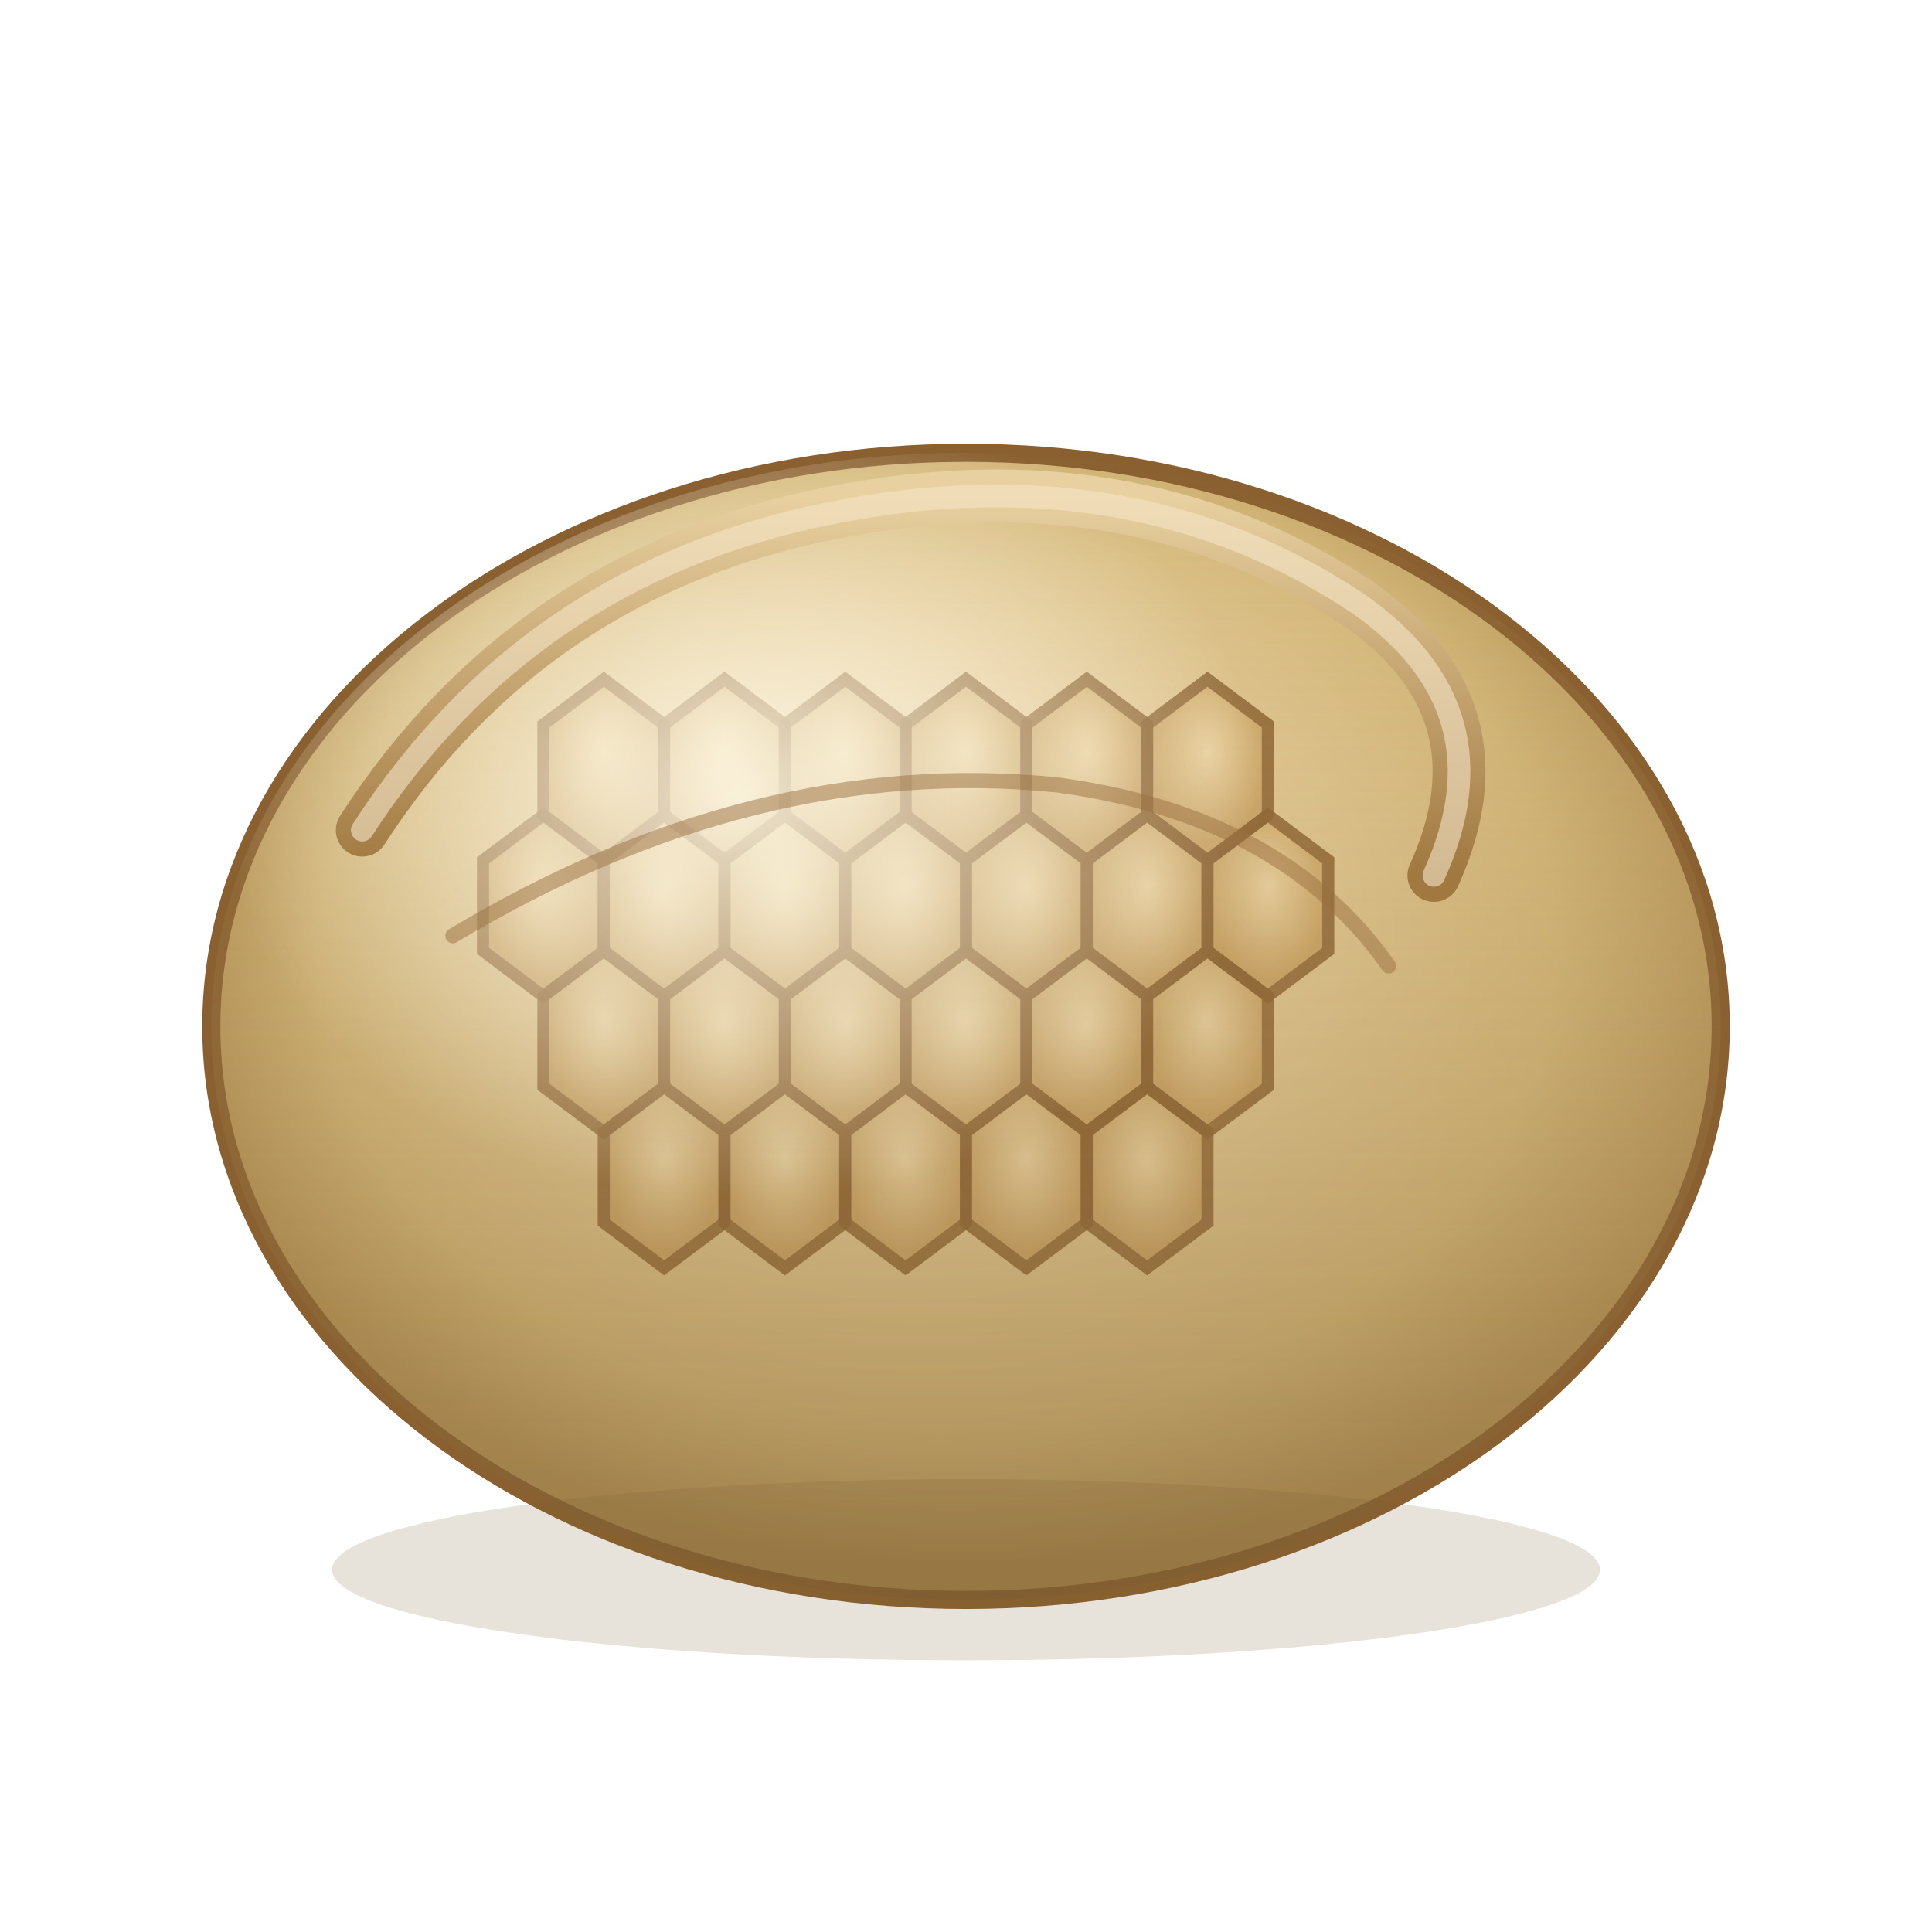
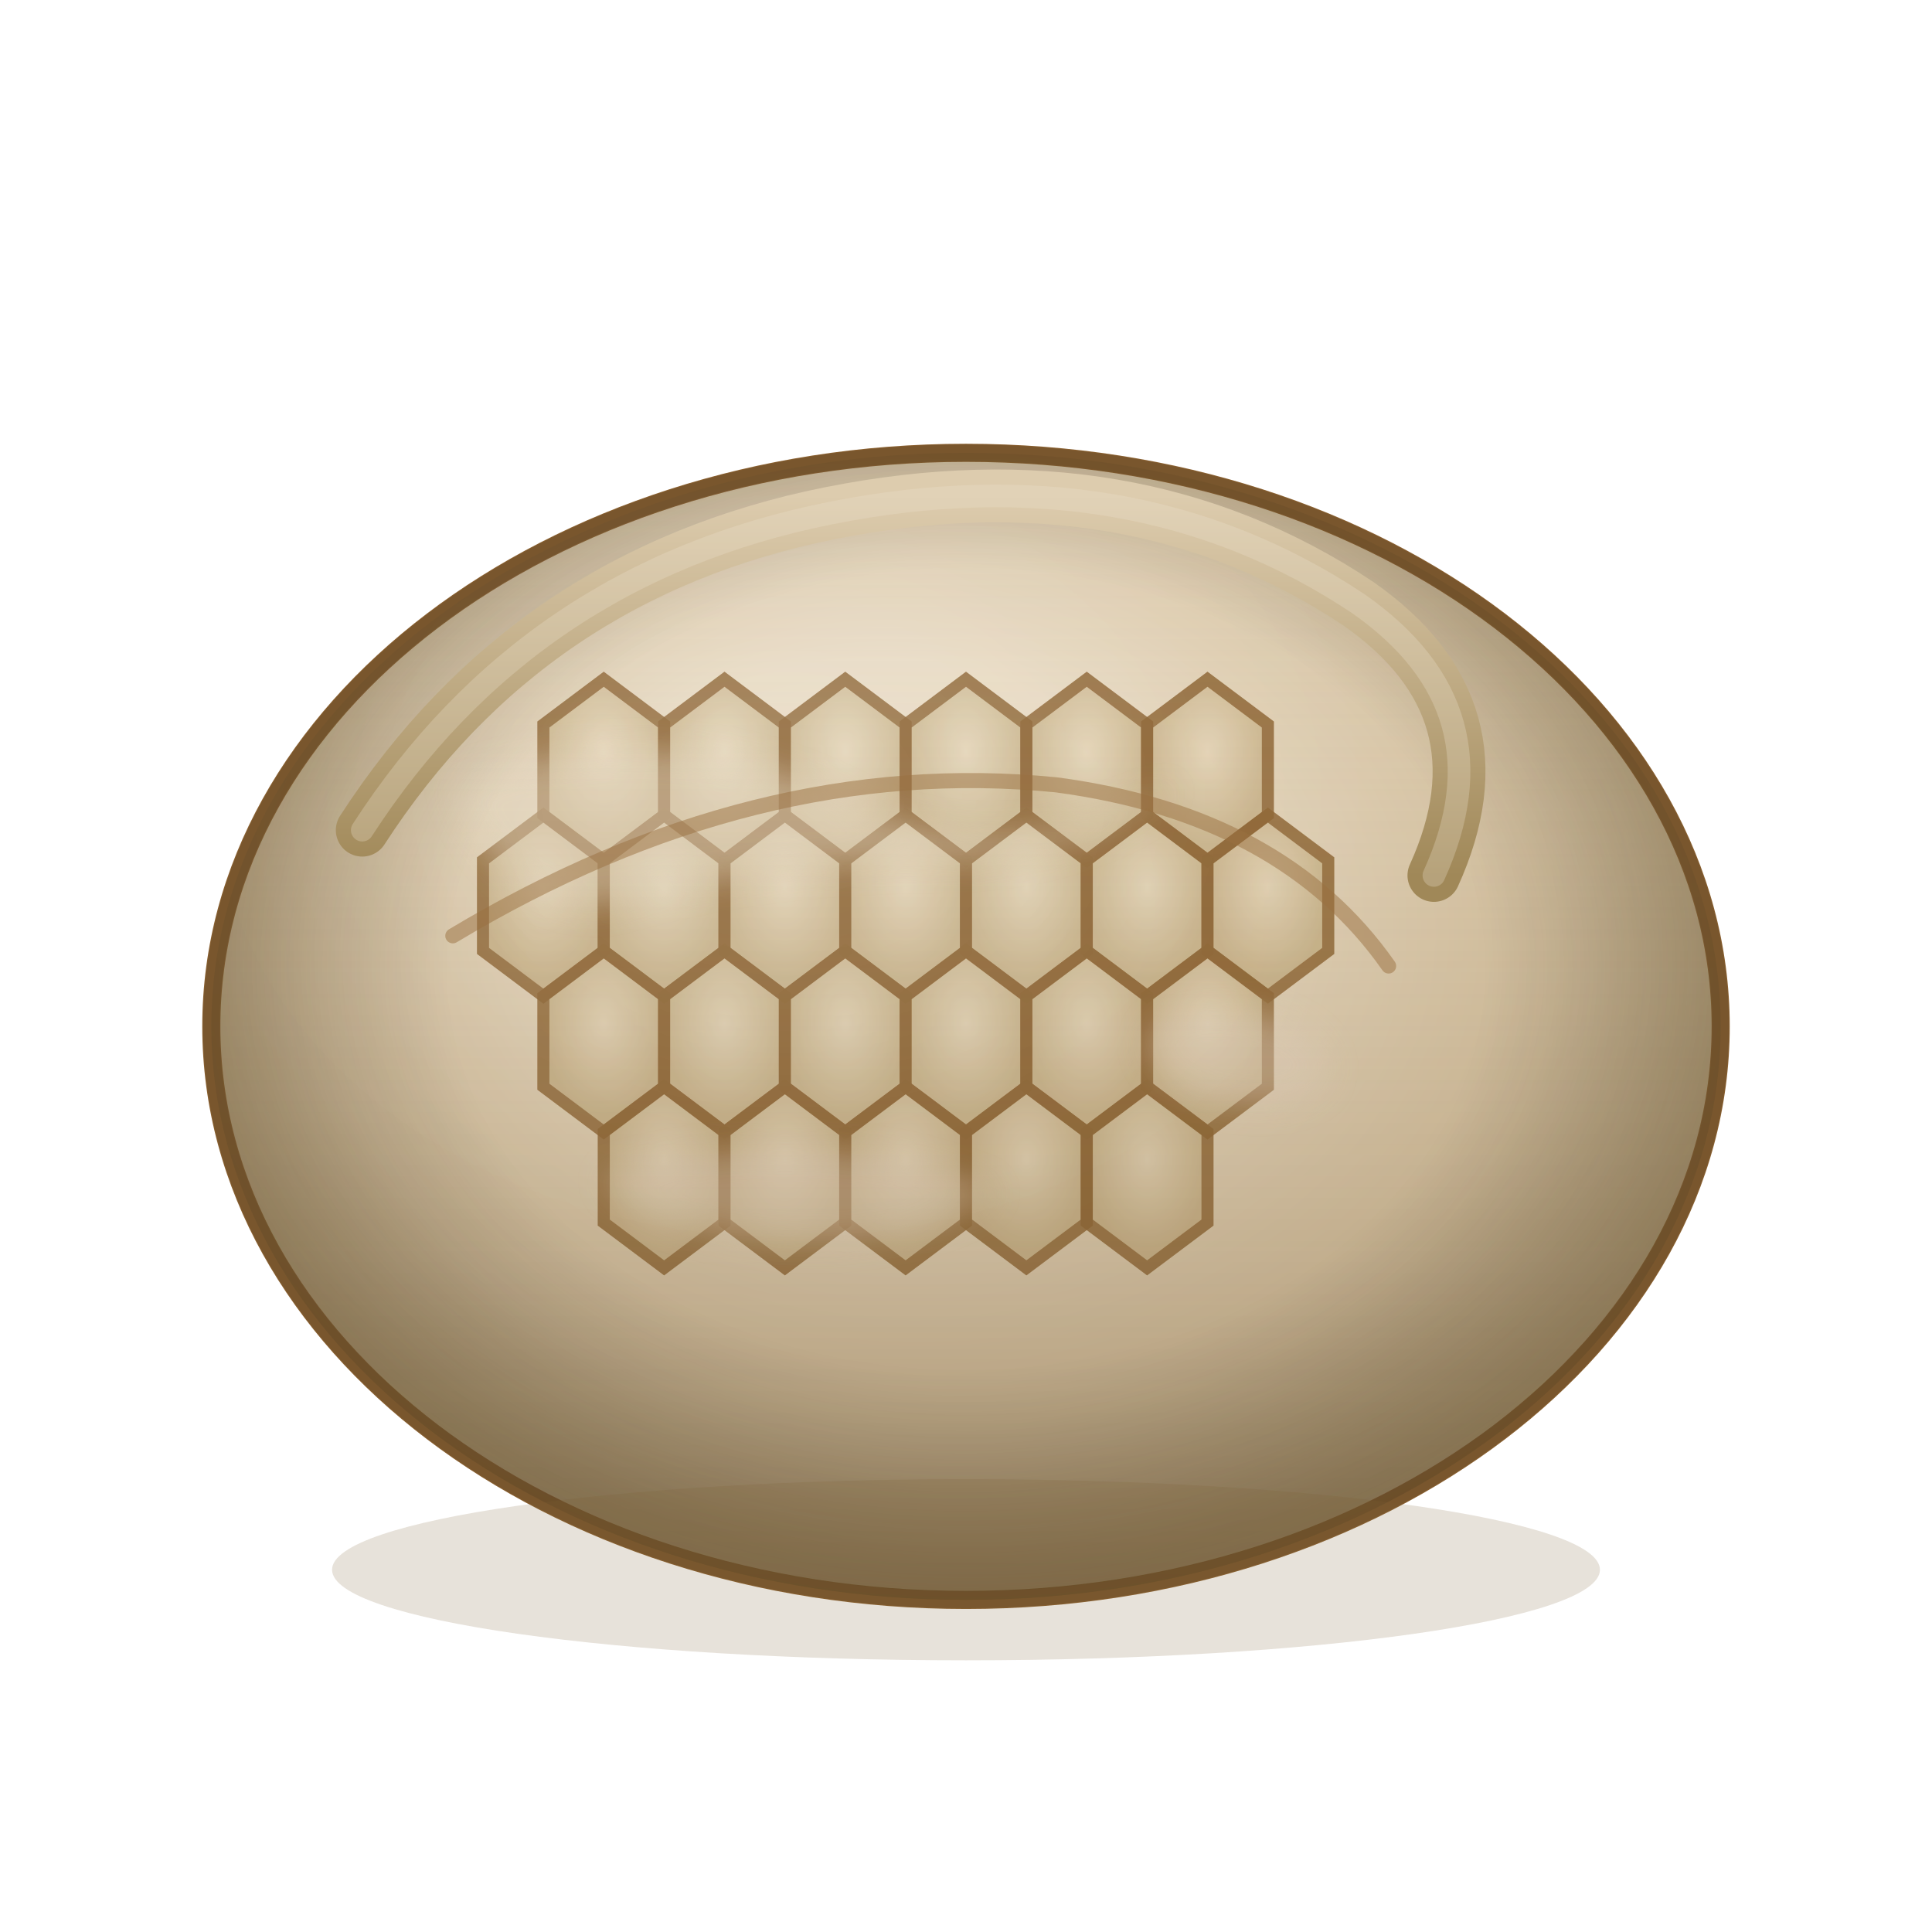
<svg xmlns="http://www.w3.org/2000/svg" viewBox="0 0 128 128">
  <defs>
    <radialGradient id="g_tripe_base" cx="50%" cy="45%" r="52%" fx="40%" fy="35%">
-       <stop offset="0%" stop-color="#f5e6c8" />
-       <stop offset="40%" stop-color="#e8d0a0" />
-       <stop offset="80%" stop-color="#d4b87a" />
-       <stop offset="100%" stop-color="#b8965a" />
+       <stop offset="0%" stop-color="#f0e6d3" />
+       <stop offset="40%" stop-color="#ece0cc" />
+       <stop offset="80%" stop-color="#d8c6a8" />
+       <stop offset="100%" stop-color="#c0ac88" />
    </radialGradient>
-     <radialGradient id="g_tripe_highlight" cx="35%" cy="30%" r="35%">
-       <stop offset="0%" stop-color="#fffae8" stop-opacity="0.85" />
-       <stop offset="100%" stop-color="#fffae8" stop-opacity="0" />
+     <radialGradient id="g_tripe_highlight" cx="38%" cy="30%" r="42%">
+       <stop offset="0%" stop-color="#ffffff" stop-opacity="0.14" />
+       <stop offset="70%" stop-color="#ffffff" stop-opacity="0.02" />
+       <stop offset="100%" stop-color="#ffffff" stop-opacity="0" />
    </radialGradient>
    <linearGradient id="g_tripe_shadow" x1="0%" y1="0%" x2="0%" y2="100%">
      <stop offset="0%" stop-color="#c9a96e" stop-opacity="0" />
-       <stop offset="100%" stop-color="#7a5c30" stop-opacity="0.45" />
+       <stop offset="100%" stop-color="#6b5230" stop-opacity="0.42" />
    </linearGradient>
    <radialGradient id="g_tripe_cell" cx="50%" cy="40%" r="50%">
-       <stop offset="0%" stop-color="#f0d9a8" />
-       <stop offset="100%" stop-color="#c8a060" />
+       <stop offset="0%" stop-color="#e8dabf" />
+       <stop offset="100%" stop-color="#c9b48c" />
    </radialGradient>
-     <radialGradient id="g_tripe_steam1" cx="50%" cy="100%" r="50%">
-       <stop offset="0%" stop-color="#d4b87a" stop-opacity="0.3" />
-       <stop offset="100%" stop-color="#d4b87a" stop-opacity="0" />
+     <radialGradient id="g_tripe_vignette" cx="50%" cy="45%" r="56%">
+       <stop offset="62%" stop-color="#000000" stop-opacity="0" />
+       <stop offset="100%" stop-color="#3a2c14" stop-opacity="0.30" />
    </radialGradient>
    <linearGradient id="g_tripe_rim" x1="0%" y1="0%" x2="0%" y2="100%">
-       <stop offset="0%" stop-color="#e8d0a0" />
-       <stop offset="100%" stop-color="#a07840" />
+       <stop offset="0%" stop-color="#ddccae" />
+       <stop offset="100%" stop-color="#a08858" />
    </linearGradient>
+     <filter id="soft" x="-30%" y="-30%" width="160%" height="160%">
+       <feGaussianBlur stdDeviation="1.0" />
+     </filter>
+     <clipPath id="clip_tripe">
+       <ellipse cx="64" cy="68" rx="50" ry="38" />
+     </clipPath>
  </defs>
  <ellipse cx="64" cy="68" rx="50" ry="38" fill="url(#g_tripe_base)" stroke="#8a6030" stroke-width="1.2" />
  <polygon points="36,48 40,45 44,48 44,54 40,57 36,54" fill="url(#g_tripe_cell)" stroke="#8a6030" stroke-width="0.8" opacity="0.85" />
  <polygon points="44,48 48,45 52,48 52,54 48,57 44,54" fill="url(#g_tripe_cell)" stroke="#8a6030" stroke-width="0.8" opacity="0.85" />
  <polygon points="52,48 56,45 60,48 60,54 56,57 52,54" fill="url(#g_tripe_cell)" stroke="#8a6030" stroke-width="0.8" opacity="0.85" />
  <polygon points="60,48 64,45 68,48 68,54 64,57 60,54" fill="url(#g_tripe_cell)" stroke="#8a6030" stroke-width="0.8" opacity="0.85" />
  <polygon points="68,48 72,45 76,48 76,54 72,57 68,54" fill="url(#g_tripe_cell)" stroke="#8a6030" stroke-width="0.8" opacity="0.85" />
  <polygon points="76,48 80,45 84,48 84,54 80,57 76,54" fill="url(#g_tripe_cell)" stroke="#8a6030" stroke-width="0.8" opacity="0.85" />
  <polygon points="32,57 36,54 40,57 40,63 36,66 32,63" fill="url(#g_tripe_cell)" stroke="#8a6030" stroke-width="0.8" opacity="0.85" />
  <polygon points="40,57 44,54 48,57 48,63 44,66 40,63" fill="url(#g_tripe_cell)" stroke="#8a6030" stroke-width="0.8" opacity="0.85" />
  <polygon points="48,57 52,54 56,57 56,63 52,66 48,63" fill="url(#g_tripe_cell)" stroke="#8a6030" stroke-width="0.8" opacity="0.85" />
  <polygon points="56,57 60,54 64,57 64,63 60,66 56,63" fill="url(#g_tripe_cell)" stroke="#8a6030" stroke-width="0.8" opacity="0.85" />
  <polygon points="64,57 68,54 72,57 72,63 68,66 64,63" fill="url(#g_tripe_cell)" stroke="#8a6030" stroke-width="0.8" opacity="0.85" />
  <polygon points="72,57 76,54 80,57 80,63 76,66 72,63" fill="url(#g_tripe_cell)" stroke="#8a6030" stroke-width="0.8" opacity="0.85" />
  <polygon points="80,57 84,54 88,57 88,63 84,66 80,63" fill="url(#g_tripe_cell)" stroke="#8a6030" stroke-width="0.8" opacity="0.85" />
  <polygon points="36,66 40,63 44,66 44,72 40,75 36,72" fill="url(#g_tripe_cell)" stroke="#8a6030" stroke-width="0.8" opacity="0.85" />
  <polygon points="44,66 48,63 52,66 52,72 48,75 44,72" fill="url(#g_tripe_cell)" stroke="#8a6030" stroke-width="0.8" opacity="0.85" />
  <polygon points="52,66 56,63 60,66 60,72 56,75 52,72" fill="url(#g_tripe_cell)" stroke="#8a6030" stroke-width="0.8" opacity="0.85" />
  <polygon points="60,66 64,63 68,66 68,72 64,75 60,72" fill="url(#g_tripe_cell)" stroke="#8a6030" stroke-width="0.8" opacity="0.85" />
  <polygon points="68,66 72,63 76,66 76,72 72,75 68,72" fill="url(#g_tripe_cell)" stroke="#8a6030" stroke-width="0.8" opacity="0.85" />
  <polygon points="76,66 80,63 84,66 84,72 80,75 76,72" fill="url(#g_tripe_cell)" stroke="#8a6030" stroke-width="0.8" opacity="0.85" />
  <polygon points="40,75 44,72 48,75 48,81 44,84 40,81" fill="url(#g_tripe_cell)" stroke="#8a6030" stroke-width="0.8" opacity="0.85" />
  <polygon points="48,75 52,72 56,75 56,81 52,84 48,81" fill="url(#g_tripe_cell)" stroke="#8a6030" stroke-width="0.8" opacity="0.85" />
  <polygon points="56,75 60,72 64,75 64,81 60,84 56,81" fill="url(#g_tripe_cell)" stroke="#8a6030" stroke-width="0.8" opacity="0.85" />
  <polygon points="64,75 68,72 72,75 72,81 68,84 64,81" fill="url(#g_tripe_cell)" stroke="#8a6030" stroke-width="0.8" opacity="0.85" />
  <polygon points="72,75 76,72 80,75 80,81 76,84 72,81" fill="url(#g_tripe_cell)" stroke="#8a6030" stroke-width="0.8" opacity="0.85" />
+   <g clip-path="url(#clip_tripe)" filter="url(#soft)" opacity="0.42">
+     <path d="M 30 52 Q 44 47 56 53 Q 66 58 78 52 Q 72 57 62 57 Q 50 57 40 60 Q 33 60 30 52 Z" fill="#ece1cd" />
+     <path d="M 40 78 Q 54 74 66 79 Q 60 83 50 82 Q 42 81 40 78 Z" fill="#efe0d3" />
+     <ellipse cx="82" cy="70" rx="6" ry="3" transform="rotate(10 82 70)" fill="#efe0d3" />
+   </g>
  <ellipse cx="64" cy="68" rx="50" ry="38" fill="url(#g_tripe_shadow)" stroke="none" />
+   <ellipse cx="64" cy="68" rx="50" ry="38" fill="url(#g_tripe_vignette)" stroke="none" />
  <ellipse cx="64" cy="68" rx="50" ry="38" fill="url(#g_tripe_highlight)" stroke="none" />
  <path d="M24,55 Q35,38 55,34 Q75,30 90,40 Q100,47 95,58" fill="none" stroke="url(#g_tripe_rim)" stroke-width="3.5" stroke-linecap="round" />
-   <path d="M24,55 Q35,38 55,34 Q75,30 90,40 Q100,47 95,58" fill="none" stroke="#f5e6c8" stroke-width="1.5" stroke-linecap="round" opacity="0.6" />
+   <path d="M24,55 Q35,38 55,34 Q75,30 90,40 Q100,47 95,58" fill="none" stroke="#ece0cc" stroke-width="1.5" stroke-linecap="round" opacity="0.3" />
  <path d="M30,62 Q50,50 70,52 Q85,54 92,64" fill="none" stroke="#9a7040" stroke-width="1" stroke-linecap="round" opacity="0.5" />
+   <ellipse cx="64" cy="68" rx="50" ry="38" fill="none" stroke="#6b4e2a" stroke-width="1.1" opacity="0.55" />
  <ellipse cx="64" cy="104" rx="42" ry="6" fill="#7a5c30" opacity="0.18" />
</svg>
